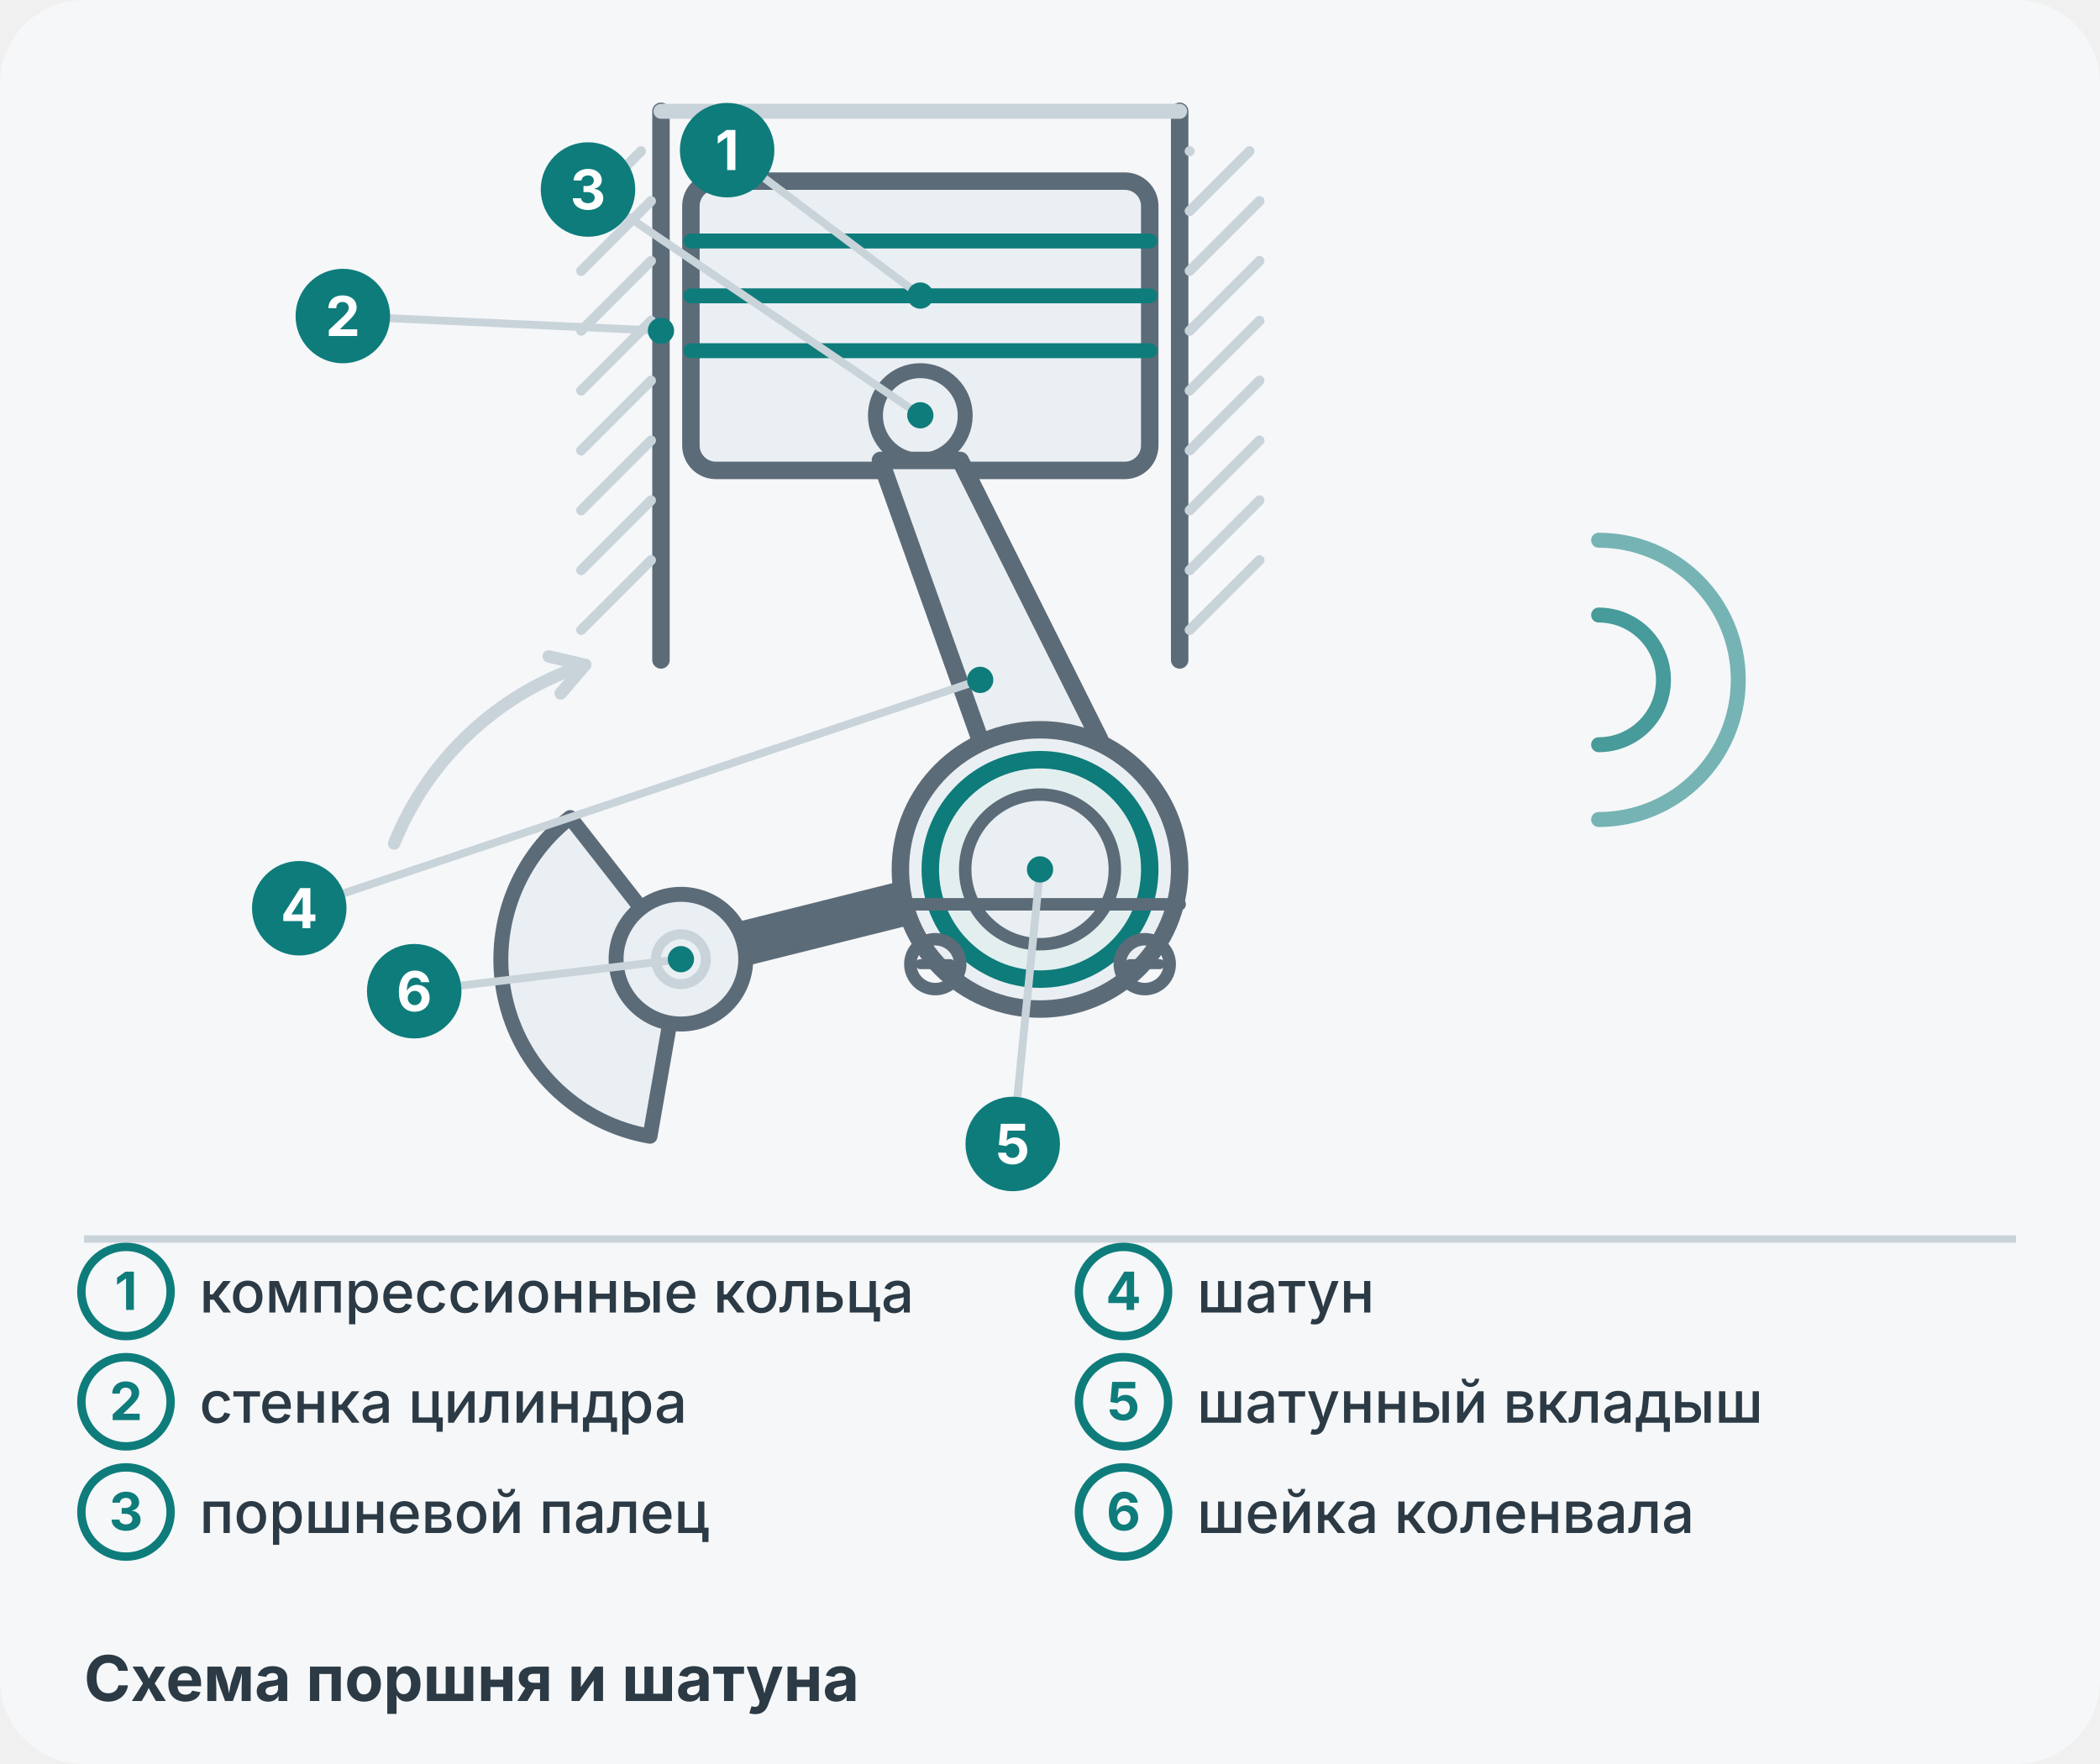
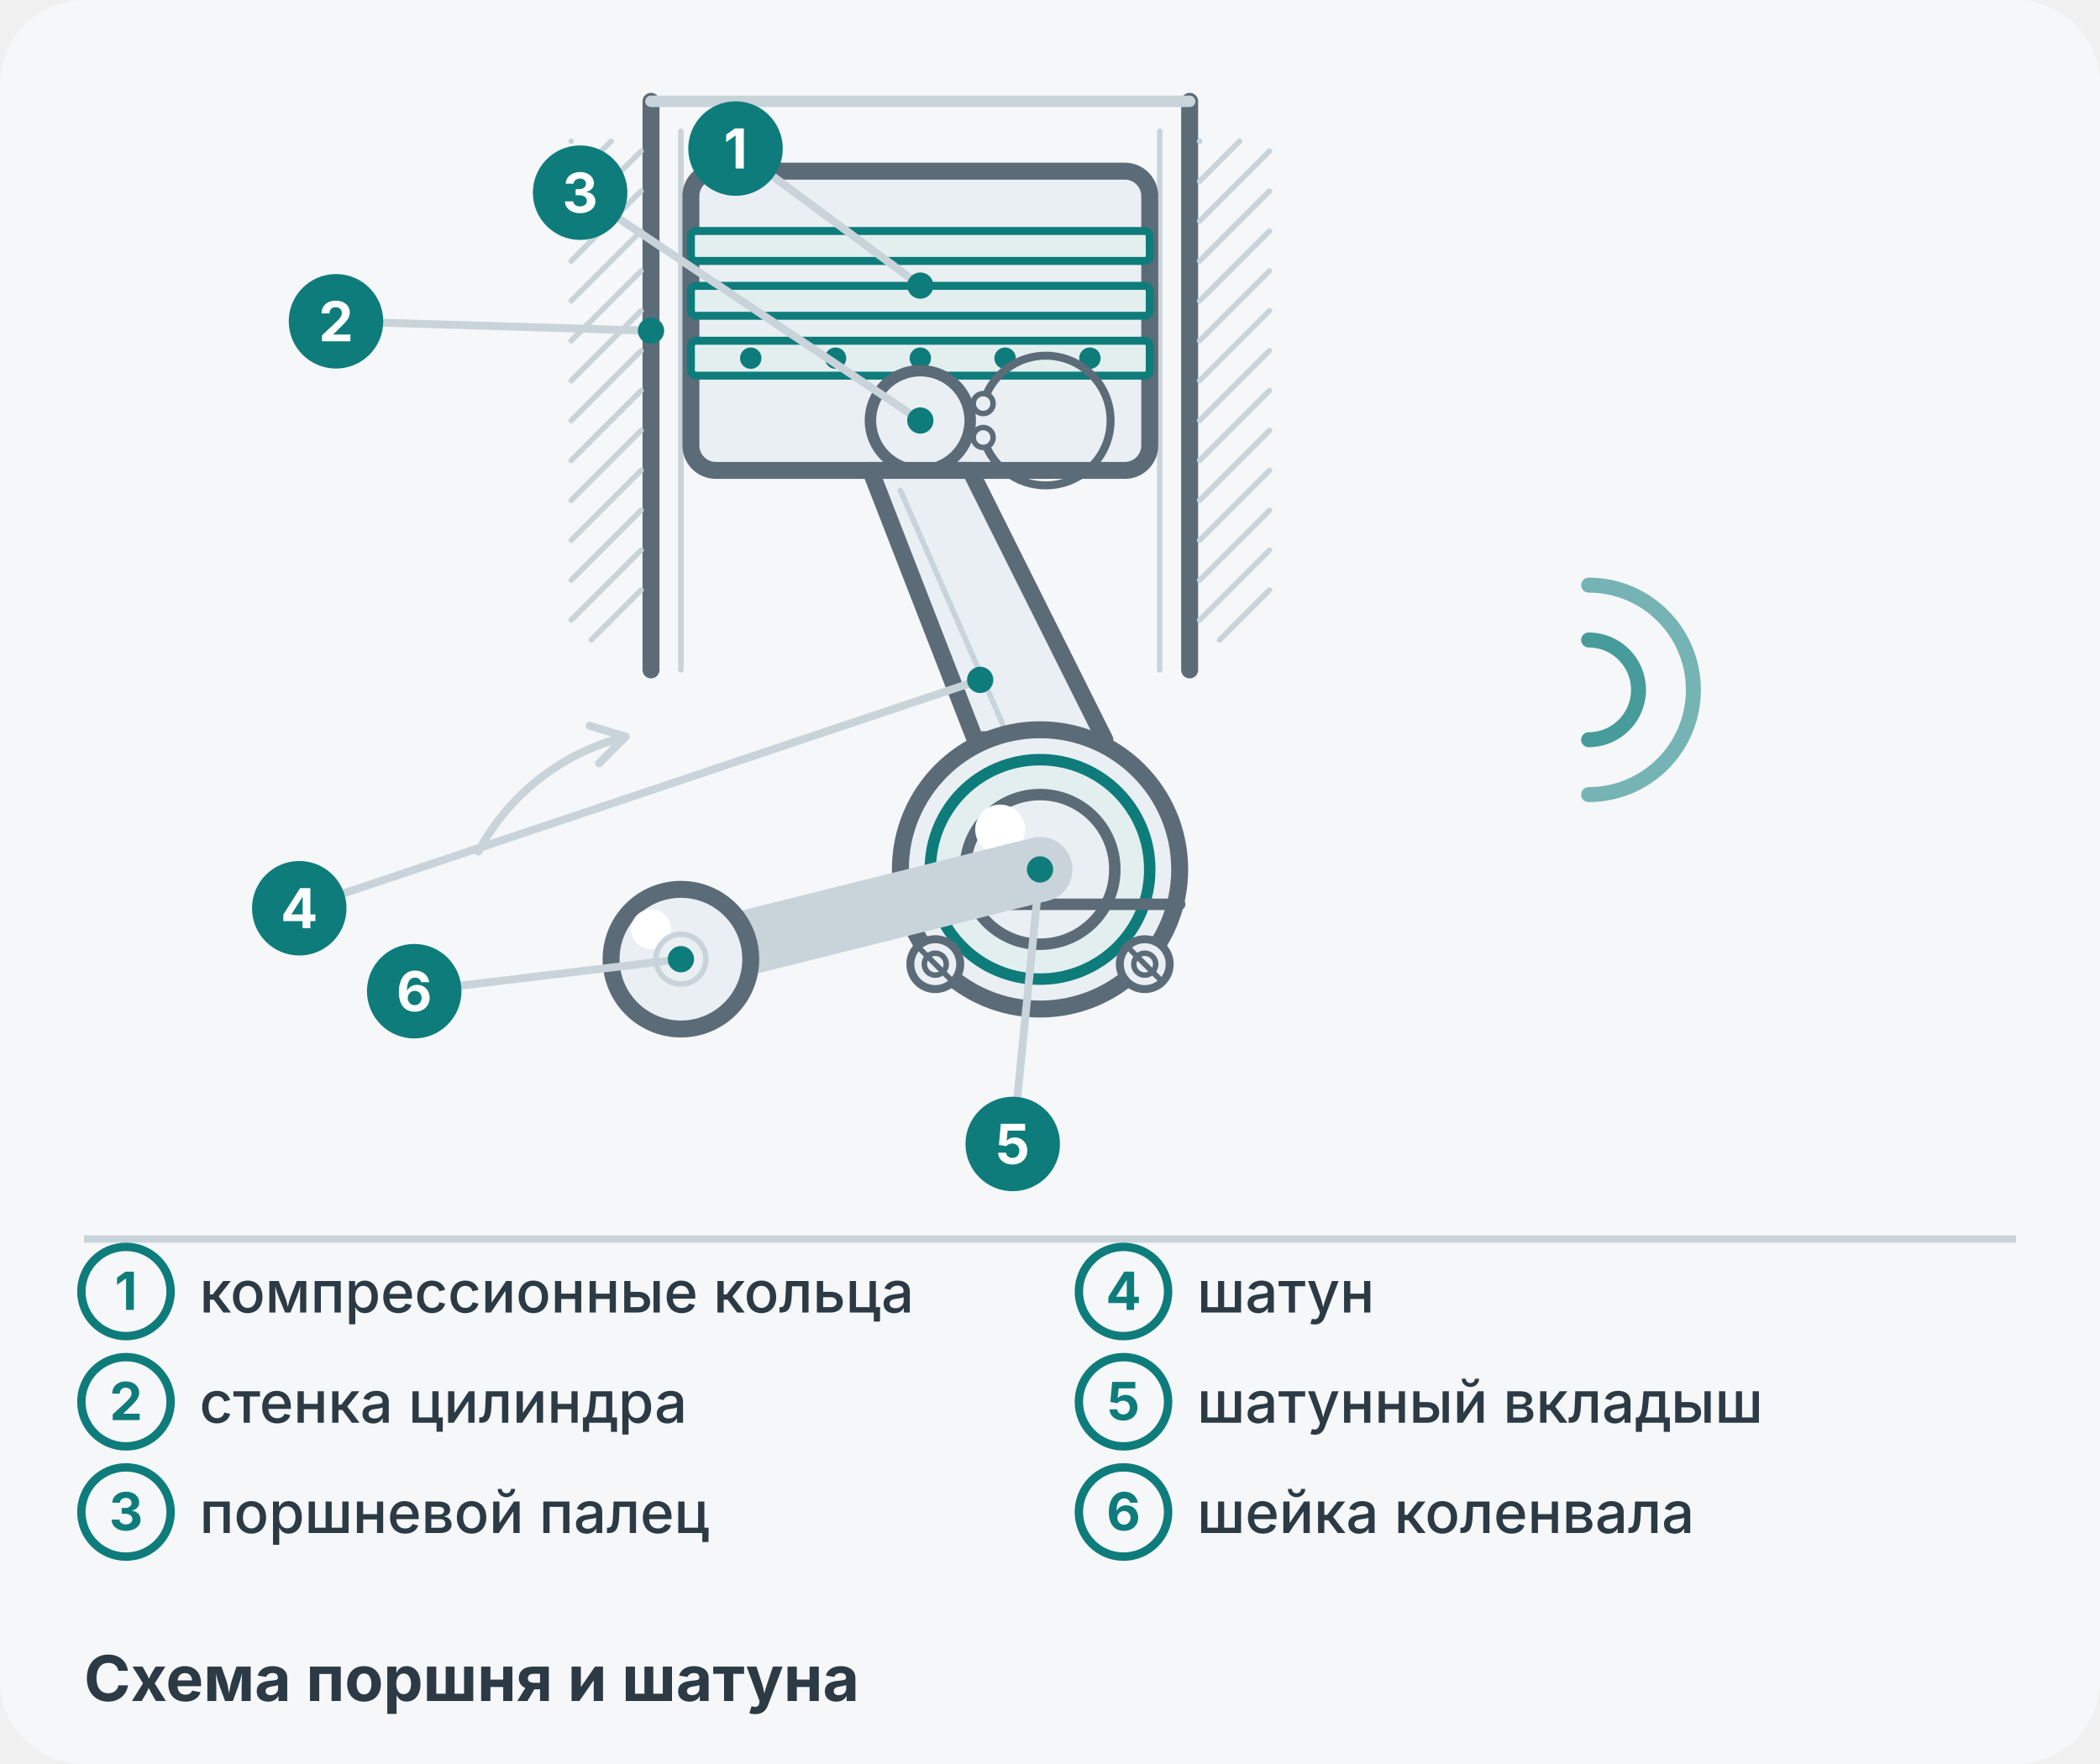
<svg xmlns="http://www.w3.org/2000/svg" viewBox="0 0 400 336" role="img" aria-label="Схема поршня и шатуна">
+   <defs>
+     <pattern id="mRub" width="7" height="7" patternUnits="userSpaceOnUse">
+       <path d="M0 7 L7 0 M-1 1 L1 -1 M6 8 L8 6" stroke="#C9D3DA" stroke-width="1" />
+       <path d="M0 0 L7 7 M-1 6 L1 8 M6 -1 L8 1" stroke="#C9D3DA" stroke-width="1" />
+     </pattern>
+     <pattern id="mCer" width="8" height="8" patternUnits="userSpaceOnUse">
+       <circle cx="2" cy="2" r="1.2" fill="#C9D3DA" />
+       <circle cx="6" cy="6" r="1.2" fill="#C9D3DA" />
+     </pattern>
+     <pattern id="mFric" width="6" height="6" patternUnits="userSpaceOnUse">
+       <circle cx="1.5" cy="1.5" r="0.9" fill="#0E7C7B" opacity="0.55" />
+       <circle cx="4.5" cy="4.5" r="0.9" fill="#0E7C7B" opacity="0.55" />
+       <circle cx="4.5" cy="1.5" r="0.6" fill="#0E7C7B" opacity="0.35" />
+     </pattern>
+     <pattern id="mMet" width="6" height="6" patternUnits="userSpaceOnUse" patternTransform="rotate(45)">
+       <path d="M0 0 V6" stroke="#C9D3DA" stroke-width="1" />
+     </pattern>
+   </defs>
  <rect width="400" height="336" rx="16" fill="#F5F7F9" />
  <g transform="translate(10,6) scale(0.95)">
    <g fill="none" stroke-linecap="round" stroke-linejoin="round">
-       <path d="M 122.0 16.0 L 122.0 126.0" stroke="#5C6B78" stroke-width="3.5" />
-       <path d="M 226.0 16.0 L 226.0 126.0" stroke="#5C6B78" stroke-width="3.5" />
-       <path d="M 122.0 16.0 L 226.0 16.0" stroke="#C9D3DA" stroke-width="3" />
-       <path d="M 106.0 24.0 L 106.0 24.0" stroke="#C9D3DA" stroke-width="2" />
-       <path d="M 118.0 24.0 L 106.0 36.0" stroke="#C9D3DA" stroke-width="2" />
-       <path d="M 120.0 34.0 L 106.0 48.0" stroke="#C9D3DA" stroke-width="2" />
-       <path d="M 120.0 46.0 L 106.0 60.0" stroke="#C9D3DA" stroke-width="2" />
-       <path d="M 120.0 58.0 L 106.0 72.0" stroke="#C9D3DA" stroke-width="2" />
-       <path d="M 120.0 70.0 L 106.0 84.0" stroke="#C9D3DA" stroke-width="2" />
-       <path d="M 120.0 82.0 L 106.0 96.0" stroke="#C9D3DA" stroke-width="2" />
-       <path d="M 120.0 94.0 L 106.0 108.0" stroke="#C9D3DA" stroke-width="2" />
-       <path d="M 120.0 106.0 L 106.0 120.0" stroke="#C9D3DA" stroke-width="2" />
-       <path d="M 228.0 24.0 L 228.0 24.0" stroke="#C9D3DA" stroke-width="2" />
-       <path d="M 240.0 24.0 L 228.0 36.0" stroke="#C9D3DA" stroke-width="2" />
-       <path d="M 242.0 34.0 L 228.0 48.0" stroke="#C9D3DA" stroke-width="2" />
-       <path d="M 242.0 46.0 L 228.0 60.0" stroke="#C9D3DA" stroke-width="2" />
-       <path d="M 242.0 58.0 L 228.0 72.0" stroke="#C9D3DA" stroke-width="2" />
-       <path d="M 242.0 70.0 L 228.0 84.0" stroke="#C9D3DA" stroke-width="2" />
-       <path d="M 242.0 82.0 L 228.0 96.0" stroke="#C9D3DA" stroke-width="2" />
-       <path d="M 242.0 94.0 L 228.0 108.0" stroke="#C9D3DA" stroke-width="2" />
-       <path d="M 242.0 106.0 L 228.0 120.0" stroke="#C9D3DA" stroke-width="2" />
-       <rect x="128.0" y="30.0" width="92.0" height="58.0" rx="5" stroke="#5C6B78" stroke-width="3.5" fill="#EAEFF3" />
-       <path d="M 128.0 42.0 L 220.0 42.0" stroke="#0E7C7B" stroke-width="3" />
-       <path d="M 128.0 53.0 L 220.0 53.0" stroke="#0E7C7B" stroke-width="3" />
-       <path d="M 128.0 64.0 L 220.0 64.0" stroke="#0E7C7B" stroke-width="3" />
-       <circle cx="174.0" cy="77.0" r="9.0" stroke="#5C6B78" stroke-width="3" fill="#EAEFF3" />
-       <path d="M 126.0 186.0 L 119.8 221.5 A 36 36 0 0 1 103.8 157.6 Z" stroke="#5C6B78" stroke-width="3" fill="#EAEFF3" />
-       <path d="M 166.0 86.0 L 182.0 86.0 L 210.0 142.0 L 186.0 142.0 Z" stroke="#5C6B78" stroke-width="3.5" fill="#EAEFF3" />
-       <path d="M 126.0 186.0 L 198.0 168.0" stroke="#5C6B78" stroke-width="9" />
-       <circle cx="198.0" cy="168.0" r="28.0" stroke="#5C6B78" stroke-width="3.5" fill="#EAEFF3" />
-       <circle cx="198.0" cy="168.0" r="22.0" stroke="#0E7C7B" stroke-width="3.5" fill="#E3EFEF" />
-       <circle cx="198.0" cy="168.0" r="15.0" stroke="#5C6B78" stroke-width="2.5" fill="#EAEFF3" />
-       <path d="M 170.0 175.0 L 226.0 175.0" stroke="#5C6B78" stroke-width="2.5" />
-       <circle cx="177.0" cy="187.0" r="5.0" stroke="#5C6B78" stroke-width="2.5" fill="none" />
-       <path d="M 174.0 187.0 L 180.0 187.0" stroke="#5C6B78" stroke-width="2" />
-       <circle cx="219.0" cy="187.0" r="5.0" stroke="#5C6B78" stroke-width="2.5" fill="none" />
-       <path d="M 216.0 187.0 L 222.0 187.0" stroke="#5C6B78" stroke-width="2" />
-       <circle cx="126.0" cy="186.0" r="13.0" stroke="#5C6B78" stroke-width="3" fill="#EAEFF3" />
-       <circle cx="126.0" cy="186.0" r="5.0" stroke="#C9D3DA" stroke-width="2" fill="none" />
-       <path d="M 68.5 162.8 A 62.0 62.0 0 0 1 106.8 127.0" stroke="#C9D3DA" stroke-width="2.5" fill="none" />
-       <path d="M 101.9 132.7 L 106.8 127.0 L 99.5 125.3" stroke="#C9D3DA" stroke-width="2.5" fill="none" />
-       <path d="M 310 117 A 13 13 0 0 1 310 143" stroke="#0E7C7B" stroke-width="3" opacity="0.75" />
-       <path d="M 310 102 A 28 28 0 0 1 310 158" stroke="#0E7C7B" stroke-width="3" opacity="0.55" />
+       <path d="M 120.0 14.0 L 120.0 128.0" stroke="#5C6B78" stroke-width="3.4" />
+       <path d="M 126.0 20.0 L 126.0 128.0" stroke="#C9D3DA" stroke-width="1.1" />
+       <path d="M 228.0 14.0 L 228.0 128.0" stroke="#5C6B78" stroke-width="3.4" />
+       <path d="M 222.0 20.0 L 222.0 128.0" stroke="#C9D3DA" stroke-width="1.1" />
+       <path d="M 120.0 14.0 L 228.0 14.0" stroke="#C9D3DA" stroke-width="2.3" />
+       <path d="M 104.0 22.0 L 104.0 22.0" stroke="#C9D3DA" stroke-width="1.1" />
+       <path d="M 112.0 22.0 L 104.0 30.0" stroke="#C9D3DA" stroke-width="1.1" />
+       <path d="M 118.0 24.0 L 104.0 38.0" stroke="#C9D3DA" stroke-width="1.1" />
+       <path d="M 118.0 32.0 L 104.0 46.0" stroke="#C9D3DA" stroke-width="1.1" />
+       <path d="M 118.0 40.0 L 104.0 54.0" stroke="#C9D3DA" stroke-width="1.1" />
+       <path d="M 118.0 48.0 L 104.0 62.0" stroke="#C9D3DA" stroke-width="1.1" />
+       <path d="M 118.0 56.0 L 104.0 70.0" stroke="#C9D3DA" stroke-width="1.1" />
+       <path d="M 118.0 64.0 L 104.0 78.0" stroke="#C9D3DA" stroke-width="1.1" />
+       <path d="M 118.0 72.0 L 104.0 86.0" stroke="#C9D3DA" stroke-width="1.1" />
+       <path d="M 118.0 80.0 L 104.0 94.0" stroke="#C9D3DA" stroke-width="1.1" />
+       <path d="M 118.0 88.0 L 104.0 102.0" stroke="#C9D3DA" stroke-width="1.1" />
+       <path d="M 118.0 96.0 L 104.0 110.0" stroke="#C9D3DA" stroke-width="1.1" />
+       <path d="M 118.0 104.0 L 104.0 118.0" stroke="#C9D3DA" stroke-width="1.1" />
+       <path d="M 118.0 112.0 L 108.0 122.0" stroke="#C9D3DA" stroke-width="1.1" />
+       <path d="M 230.0 22.0 L 230.0 22.0" stroke="#C9D3DA" stroke-width="1.1" />
+       <path d="M 238.0 22.0 L 230.0 30.0" stroke="#C9D3DA" stroke-width="1.1" />
+       <path d="M 244.0 24.0 L 230.0 38.0" stroke="#C9D3DA" stroke-width="1.1" />
+       <path d="M 244.0 32.0 L 230.0 46.0" stroke="#C9D3DA" stroke-width="1.1" />
+       <path d="M 244.0 40.0 L 230.0 54.0" stroke="#C9D3DA" stroke-width="1.1" />
+       <path d="M 244.0 48.0 L 230.0 62.0" stroke="#C9D3DA" stroke-width="1.1" />
+       <path d="M 244.0 56.0 L 230.0 70.0" stroke="#C9D3DA" stroke-width="1.1" />
+       <path d="M 244.0 64.0 L 230.0 78.0" stroke="#C9D3DA" stroke-width="1.1" />
+       <path d="M 244.0 72.0 L 230.0 86.0" stroke="#C9D3DA" stroke-width="1.1" />
+       <path d="M 244.0 80.0 L 230.0 94.0" stroke="#C9D3DA" stroke-width="1.1" />
+       <path d="M 244.0 88.0 L 230.0 102.0" stroke="#C9D3DA" stroke-width="1.1" />
+       <path d="M 244.0 96.0 L 230.0 110.0" stroke="#C9D3DA" stroke-width="1.1" />
+       <path d="M 244.0 104.0 L 230.0 118.0" stroke="#C9D3DA" stroke-width="1.1" />
+       <path d="M 244.0 112.0 L 234.0 122.0" stroke="#C9D3DA" stroke-width="1.1" />
+       <rect x="128.0" y="28.0" width="92.0" height="60.0" rx="5" stroke="#5C6B78" stroke-width="3.4" fill="#EAEFF3" />
+       <rect x="128.0" y="40.0" width="92.0" height="6.0" rx="1" stroke="#0E7C7B" stroke-width="1.6" fill="#E3EFEF" />
+       <rect x="128.0" y="51.0" width="92.0" height="6.0" rx="1" stroke="#0E7C7B" stroke-width="1.6" fill="#E3EFEF" />
+       <rect x="128.0" y="62.0" width="92.0" height="7.0" rx="1" stroke="#0E7C7B" stroke-width="1.6" fill="#E3EFEF" />
+       <circle cx="140.0" cy="65.5" r="1.6" stroke="#0E7C7B" stroke-width="1.1" fill="#0E7C7B" />
+       <circle cx="157.0" cy="65.5" r="1.6" stroke="#0E7C7B" stroke-width="1.1" fill="#0E7C7B" />
+       <circle cx="174.0" cy="65.5" r="1.6" stroke="#0E7C7B" stroke-width="1.1" fill="#0E7C7B" />
+       <circle cx="191.0" cy="65.5" r="1.6" stroke="#0E7C7B" stroke-width="1.1" fill="#0E7C7B" />
+       <circle cx="208.0" cy="65.5" r="1.6" stroke="#0E7C7B" stroke-width="1.1" fill="#0E7C7B" />
+       <circle cx="174.0" cy="78.0" r="10.0" stroke="#5C6B78" stroke-width="2.3" fill="#EAEFF3" />
+       <path d="M 186.6 81.4 A 13 13 0 1 0 186.6 74.6" stroke="#5C6B78" stroke-width="1.6" fill="none" />
+       <circle cx="186.6" cy="81.4" r="2.0" stroke="#5C6B78" stroke-width="1.1" fill="#EAEFF3" />
+       <circle cx="186.6" cy="74.6" r="2.0" stroke="#5C6B78" stroke-width="1.1" fill="#EAEFF3" />
+       <path d="M 164.0 88.0 L 184.0 88.0 L 211.0 142.0 L 185.0 142.0 Z" stroke="#5C6B78" stroke-width="3.4" fill="#EAEFF3" />
+       <path d="M 170.0 92.0 L 191.0 140.0" stroke="#C9D3DA" stroke-width="1.1" />
+       <circle cx="198.0" cy="168.0" r="28.0" stroke="#5C6B78" stroke-width="3.4" fill="#EAEFF3" />
+       <circle cx="198.0" cy="168.0" r="22.0" stroke="#0E7C7B" stroke-width="2.3" fill="#E3EFEF" />
+       <circle cx="198.0" cy="168.0" r="15.0" stroke="#5C6B78" stroke-width="2.3" fill="#EAEFF3" />
+       <circle cx="190.0" cy="160.0" r="5.0" stroke="none" stroke-width="0" fill="#FFFFFF" />
+       <path d="M 170.0 175.0 L 226.0 175.0" stroke="#5C6B78" stroke-width="2.3" />
+       <circle cx="177.0" cy="187.0" r="5.0" stroke="#5C6B78" stroke-width="1.6" fill="#EAEFF3" />
+       <path d="M 174.2 184.2 L 179.8 189.8" stroke="#5C6B78" stroke-width="1.1" />
+       <circle cx="177.0" cy="187.0" r="2.2" stroke="#5C6B78" stroke-width="1.1" fill="none" />
+       <circle cx="219.0" cy="187.0" r="5.0" stroke="#5C6B78" stroke-width="1.6" fill="#EAEFF3" />
+       <path d="M 216.2 184.2 L 221.8 189.8" stroke="#5C6B78" stroke-width="1.1" />
+       <circle cx="219.0" cy="187.0" r="2.2" stroke="#5C6B78" stroke-width="1.1" fill="none" />
+       <path d="M 126.0 186.0 L 198.0 168.0" stroke="#C9D3DA" stroke-width="13" />
+       <circle cx="126.0" cy="186.0" r="14.0" stroke="#5C6B78" stroke-width="3.4" fill="#EAEFF3" />
+       <circle cx="120.0" cy="180.0" r="4.0" stroke="none" stroke-width="0" fill="#FFFFFF" />
+       <circle cx="126.0" cy="186.0" r="5.0" stroke="#C9D3DA" stroke-width="1.1" fill="none" />
+       <path d="M 85.4 164.4 A 46.0 46.0 0 0 1 114.9 141.4" stroke="#C9D3DA" stroke-width="1.6" fill="none" />
+       <path d="M 109.6 146.7 L 114.9 141.4 L 107.7 139.2" stroke="#C9D3DA" stroke-width="1.6" fill="none" />
+       <path d="M 308 122 A 10 10 0 0 1 308 142" stroke="#0E7C7B" stroke-width="3" opacity="0.75" />
+       <path d="M 308 111 A 21 21 0 0 1 308 153" stroke="#0E7C7B" stroke-width="3" opacity="0.55" />
    </g>
  </g>
  <path d="M 16 236 L 384 236" stroke="#C9D3DA" stroke-width="1.4" fill="none" />
  <g fill="none" stroke-linecap="round" stroke-linejoin="round">
-     <path d="M 175.3 56.3 L 138.5 28.6" stroke="#C9D3DA" stroke-width="1.5" fill="none" />
-     <circle cx="175.3" cy="56.3" r="2.5" fill="#0E7C7B" />
-     <circle cx="138.5" cy="28.6" r="9" fill="#0E7C7B" />
-     <text x="138.5" y="32.4" font-family="Manrope, Inter, system-ui, -apple-system, Segoe UI, sans-serif" font-size="10.5" font-weight="700" fill="#FFFFFF" text-anchor="middle">1</text>
-     <path d="M 125.9 63.0 L 65.3 60.2" stroke="#C9D3DA" stroke-width="1.5" fill="none" />
-     <circle cx="125.9" cy="63.0" r="2.5" fill="#0E7C7B" />
-     <circle cx="65.3" cy="60.2" r="9" fill="#0E7C7B" />
-     <text x="65.3" y="64.0" font-family="Manrope, Inter, system-ui, -apple-system, Segoe UI, sans-serif" font-size="10.5" font-weight="700" fill="#FFFFFF" text-anchor="middle">2</text>
-     <path d="M 175.3 79.1 L 112.0 36.1" stroke="#C9D3DA" stroke-width="1.5" fill="none" />
-     <circle cx="175.3" cy="79.1" r="2.5" fill="#0E7C7B" />
-     <circle cx="112.0" cy="36.1" r="9" fill="#0E7C7B" />
-     <text x="112.0" y="39.9" font-family="Manrope, Inter, system-ui, -apple-system, Segoe UI, sans-serif" font-size="10.5" font-weight="700" fill="#FFFFFF" text-anchor="middle">3</text>
+     <path d="M 175.3 54.4 L 140.1 28.3" stroke="#C9D3DA" stroke-width="1.5" fill="none" />
+     <circle cx="175.3" cy="54.4" r="2.5" fill="#0E7C7B" />
+     <circle cx="140.1" cy="28.3" r="9" fill="#0E7C7B" />
+     <text x="140.1" y="32.1" font-family="Manrope, Inter, system-ui, -apple-system, Segoe UI, sans-serif" font-size="10.5" font-weight="700" fill="#FFFFFF" text-anchor="middle">1</text>
+     <path d="M 124.0 63.0 L 64.0 61.2" stroke="#C9D3DA" stroke-width="1.5" fill="none" />
+     <circle cx="124.0" cy="63.0" r="2.5" fill="#0E7C7B" />
+     <circle cx="64.0" cy="61.2" r="9" fill="#0E7C7B" />
+     <text x="64.0" y="65.0" font-family="Manrope, Inter, system-ui, -apple-system, Segoe UI, sans-serif" font-size="10.5" font-weight="700" fill="#FFFFFF" text-anchor="middle">2</text>
+     <path d="M 175.3 80.1 L 110.5 36.7" stroke="#C9D3DA" stroke-width="1.5" fill="none" />
+     <circle cx="175.3" cy="80.1" r="2.5" fill="#0E7C7B" />
+     <circle cx="110.5" cy="36.7" r="9" fill="#0E7C7B" />
+     <text x="110.5" y="40.5" font-family="Manrope, Inter, system-ui, -apple-system, Segoe UI, sans-serif" font-size="10.5" font-weight="700" fill="#FFFFFF" text-anchor="middle">3</text>
    <path d="M 186.7 129.5 L 57.0 173.0" stroke="#C9D3DA" stroke-width="1.5" fill="none" />
    <circle cx="186.7" cy="129.5" r="2.5" fill="#0E7C7B" />
    <circle cx="57.0" cy="173.0" r="9" fill="#0E7C7B" />
    <text x="57.0" y="176.8" font-family="Manrope, Inter, system-ui, -apple-system, Segoe UI, sans-serif" font-size="10.5" font-weight="700" fill="#FFFFFF" text-anchor="middle">4</text>
    <path d="M 198.1 165.6 L 192.9 217.9" stroke="#C9D3DA" stroke-width="1.5" fill="none" />
    <circle cx="198.1" cy="165.6" r="2.5" fill="#0E7C7B" />
    <circle cx="192.9" cy="217.9" r="9" fill="#0E7C7B" />
    <text x="192.9" y="221.7" font-family="Manrope, Inter, system-ui, -apple-system, Segoe UI, sans-serif" font-size="10.5" font-weight="700" fill="#FFFFFF" text-anchor="middle">5</text>
    <path d="M 129.7 182.7 L 78.9 188.8" stroke="#C9D3DA" stroke-width="1.5" fill="none" />
    <circle cx="129.7" cy="182.7" r="2.5" fill="#0E7C7B" />
    <circle cx="78.9" cy="188.8" r="9" fill="#0E7C7B" />
    <text x="78.9" y="192.6" font-family="Manrope, Inter, system-ui, -apple-system, Segoe UI, sans-serif" font-size="10.5" font-weight="700" fill="#FFFFFF" text-anchor="middle">6</text>
    <circle cx="24.0" cy="246.0" r="8.5" fill="#F5F7F9" stroke="#0E7C7B" stroke-width="1.6" />
    <text x="24.0" y="249.5" font-family="Manrope, Inter, system-ui, -apple-system, Segoe UI, sans-serif" font-size="10" font-weight="700" fill="#0E7C7B" text-anchor="middle">1</text>
    <text x="38.0" y="250.0" font-family="Manrope, Inter, system-ui, -apple-system, Segoe UI, sans-serif" font-size="11" font-weight="500" fill="#2B3A44" text-anchor="start">компрессионные кольца</text>
    <circle cx="24.0" cy="267.0" r="8.5" fill="#F5F7F9" stroke="#0E7C7B" stroke-width="1.6" />
    <text x="24.0" y="270.5" font-family="Manrope, Inter, system-ui, -apple-system, Segoe UI, sans-serif" font-size="10" font-weight="700" fill="#0E7C7B" text-anchor="middle">2</text>
    <text x="38.0" y="271.0" font-family="Manrope, Inter, system-ui, -apple-system, Segoe UI, sans-serif" font-size="11" font-weight="500" fill="#2B3A44" text-anchor="start">стенка цилиндра</text>
    <circle cx="24.0" cy="288.0" r="8.5" fill="#F5F7F9" stroke="#0E7C7B" stroke-width="1.6" />
    <text x="24.0" y="291.5" font-family="Manrope, Inter, system-ui, -apple-system, Segoe UI, sans-serif" font-size="10" font-weight="700" fill="#0E7C7B" text-anchor="middle">3</text>
    <text x="38.0" y="292.0" font-family="Manrope, Inter, system-ui, -apple-system, Segoe UI, sans-serif" font-size="11" font-weight="500" fill="#2B3A44" text-anchor="start">поршневой палец</text>
    <circle cx="214.0" cy="246.0" r="8.5" fill="#F5F7F9" stroke="#0E7C7B" stroke-width="1.6" />
    <text x="214.0" y="249.5" font-family="Manrope, Inter, system-ui, -apple-system, Segoe UI, sans-serif" font-size="10" font-weight="700" fill="#0E7C7B" text-anchor="middle">4</text>
    <text x="228.0" y="250.0" font-family="Manrope, Inter, system-ui, -apple-system, Segoe UI, sans-serif" font-size="11" font-weight="500" fill="#2B3A44" text-anchor="start">шатун</text>
    <circle cx="214.0" cy="267.0" r="8.5" fill="#F5F7F9" stroke="#0E7C7B" stroke-width="1.6" />
    <text x="214.0" y="270.5" font-family="Manrope, Inter, system-ui, -apple-system, Segoe UI, sans-serif" font-size="10" font-weight="700" fill="#0E7C7B" text-anchor="middle">5</text>
    <text x="228.0" y="271.0" font-family="Manrope, Inter, system-ui, -apple-system, Segoe UI, sans-serif" font-size="11" font-weight="500" fill="#2B3A44" text-anchor="start">шатунный вкладыш</text>
    <circle cx="214.0" cy="288.0" r="8.5" fill="#F5F7F9" stroke="#0E7C7B" stroke-width="1.6" />
    <text x="214.0" y="291.5" font-family="Manrope, Inter, system-ui, -apple-system, Segoe UI, sans-serif" font-size="10" font-weight="700" fill="#0E7C7B" text-anchor="middle">6</text>
    <text x="228.0" y="292.0" font-family="Manrope, Inter, system-ui, -apple-system, Segoe UI, sans-serif" font-size="11" font-weight="500" fill="#2B3A44" text-anchor="start">шейка коленвала</text>
  </g>
  <text x="16.0" y="324.0" font-family="Manrope, Inter, system-ui, -apple-system, Segoe UI, sans-serif" font-size="12" font-weight="700" fill="#2B3A44" text-anchor="start">Схема поршня и шатуна</text>
</svg>
